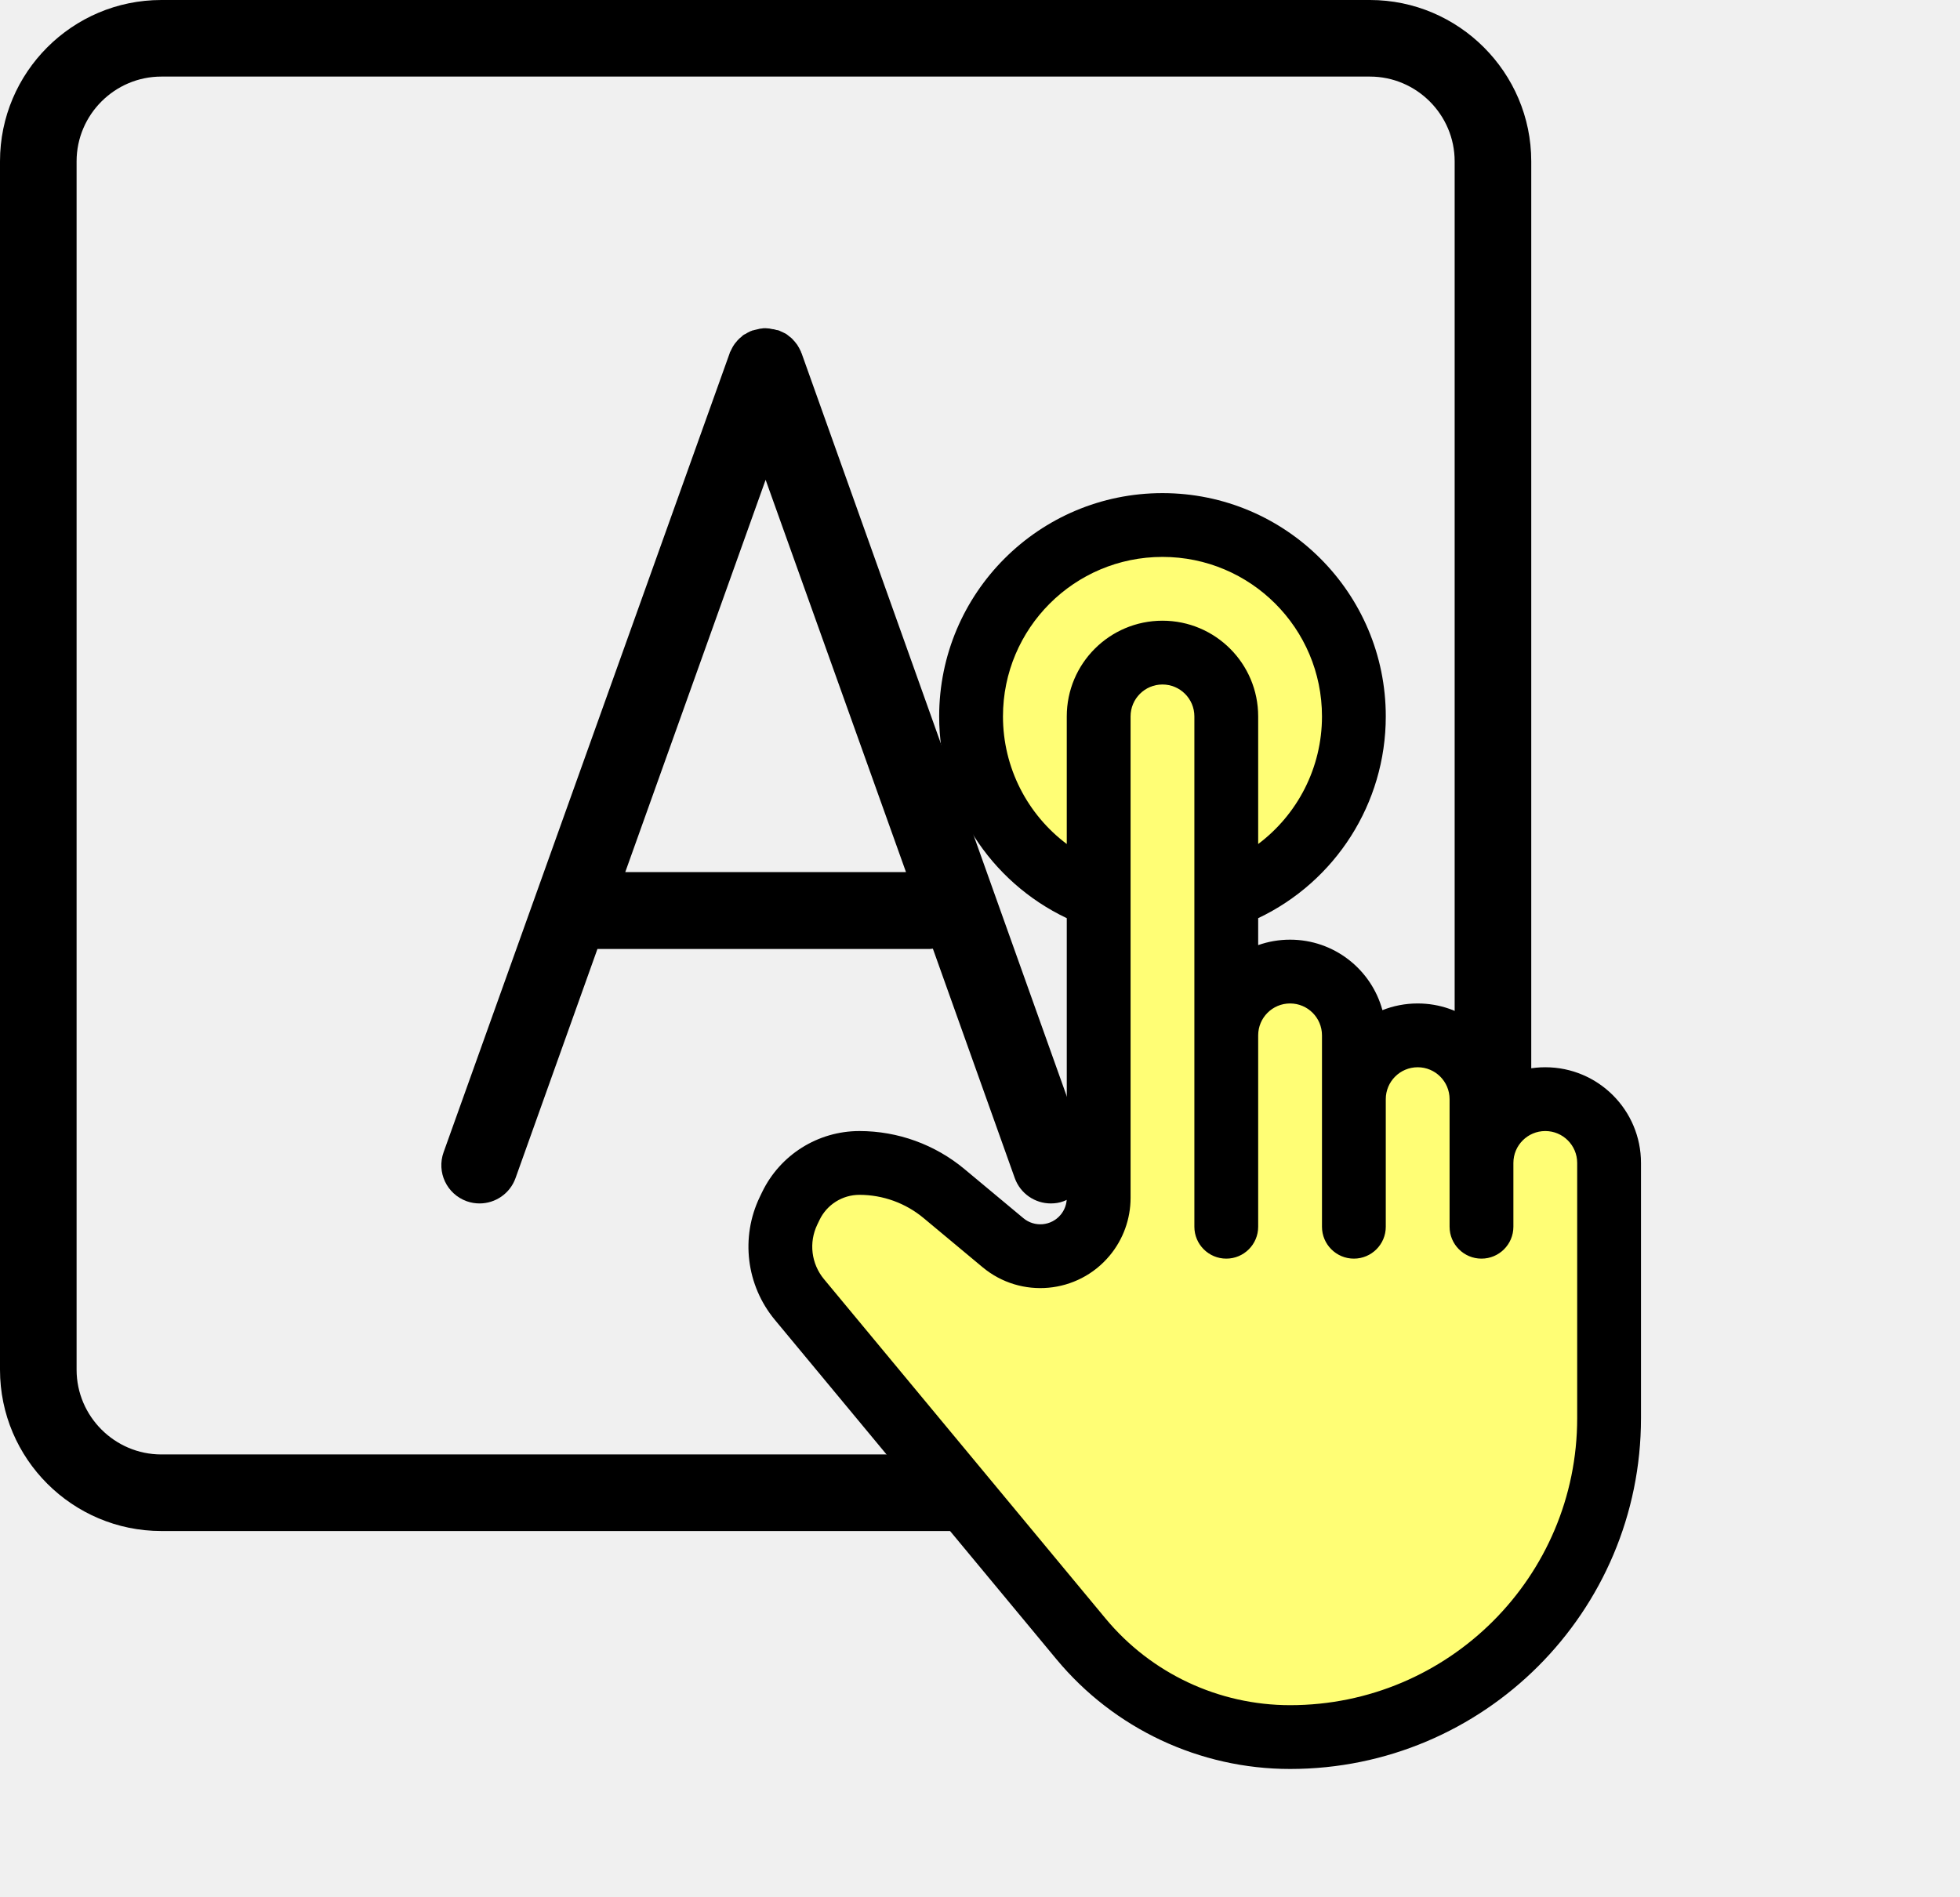
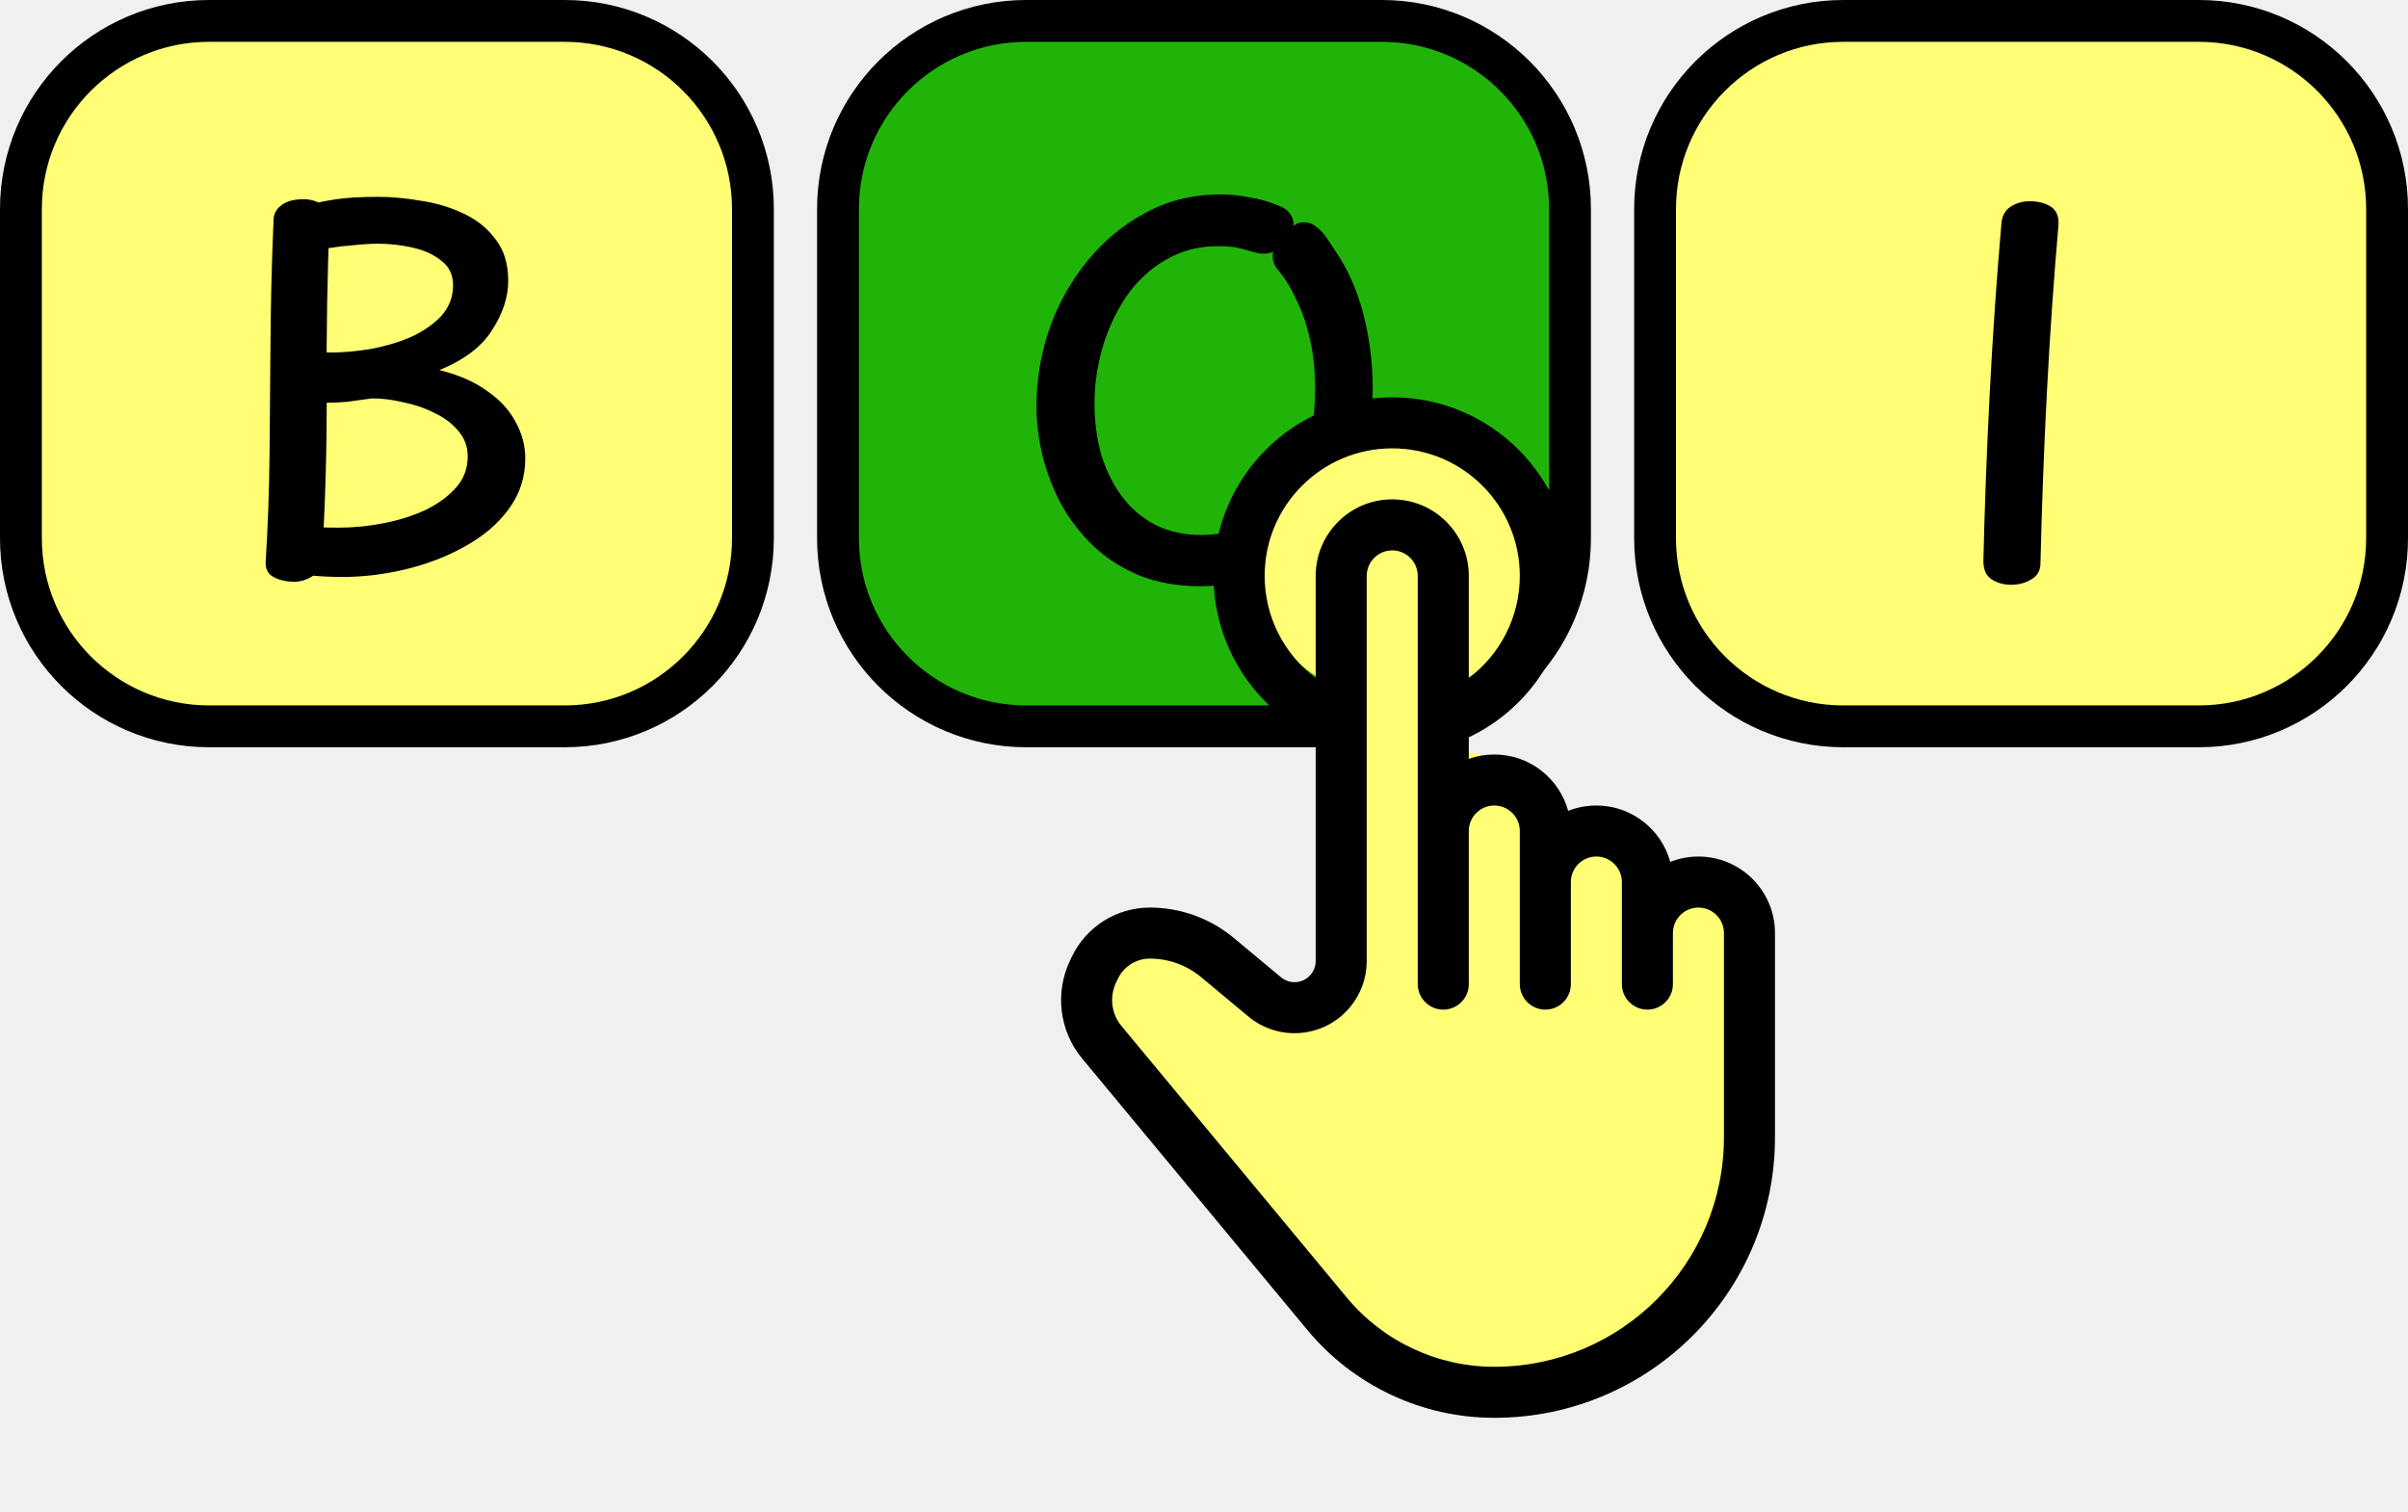
- <svg xmlns="http://www.w3.org/2000/svg" width="1024" height="991" viewBox="0 0 1024 991" fill="none">
-   <g clip-path="url(#clip0_359_1375)">
-     <path d="M715.721 -0H84.279C37.73 -0 0 37.892 0 84.279V715.72C0 762.27 37.893 799.999 84.279 799.999H715.721C762.27 799.999 800 762.107 800 715.72V84.279C800 37.892 762.107 -0 715.721 -0ZM759.984 715.72C759.984 740.057 740.057 759.983 715.721 759.983H84.279C59.943 759.983 40.016 740.057 40.016 715.72V84.279C40.016 59.942 59.943 40.016 84.279 40.016H715.721C740.057 40.016 759.984 59.942 759.984 84.279V715.72Z" fill="black" />
-     <path d="M418.783 184.565C418.62 184.238 418.456 184.075 418.456 183.748C418.13 183.095 417.803 182.441 417.476 181.788C417.15 181.298 416.823 180.645 416.496 180.155C416.17 179.665 415.68 179.175 415.353 178.685C414.863 178.195 414.536 177.705 414.046 177.215C413.556 176.725 413.23 176.398 412.74 176.071C412.25 175.581 411.596 175.255 411.106 174.765C410.616 174.438 410.127 174.111 409.637 173.948C408.983 173.621 408.33 173.295 407.513 172.968C407.187 172.805 407.023 172.641 406.697 172.641C406.37 172.478 406.207 172.478 405.88 172.478C405.063 172.315 404.41 171.988 403.593 171.988C403.103 171.825 402.45 171.825 401.96 171.661C401.307 171.661 400.653 171.498 399.837 171.498C399.183 171.498 398.53 171.498 397.877 171.661C397.223 171.661 396.733 171.825 396.08 171.988C395.263 172.151 394.61 172.315 393.957 172.478C393.63 172.641 393.467 172.641 393.14 172.641C392.813 172.805 392.65 172.968 392.323 172.968C391.67 173.295 391.017 173.621 390.363 173.948C389.873 174.275 389.383 174.601 388.893 174.765C388.24 175.091 387.75 175.581 387.26 176.071C386.77 176.398 386.28 176.888 385.953 177.215C385.463 177.705 384.973 178.195 384.647 178.685C384.157 179.175 383.83 179.665 383.503 180.155C383.177 180.645 382.85 181.135 382.523 181.788C382.197 182.441 381.87 183.095 381.543 183.748C381.38 184.075 381.217 184.238 381.217 184.565L231.768 602.041C228.011 612.494 233.401 623.928 243.855 627.684C246.141 628.501 248.428 628.828 250.551 628.828C258.718 628.828 266.394 623.764 269.334 615.598L312.127 495.875H485.749C486.239 495.875 486.729 495.712 487.382 495.712L530.175 615.598C533.115 623.764 540.792 628.828 548.959 628.828C551.245 628.828 553.532 628.501 555.655 627.684C566.109 623.928 571.498 612.494 567.742 602.041L418.783 184.565ZM326.664 455.696L400 250.714L473.336 455.696H326.664Z" fill="black" />
-   </g>
-   <path d="M421 616.5L464.5 605.5L544.5 657.5L571 624V368.5L613.5 341L639 368.5V491.5L678 500.5L710 540.5L761.5 550L779 575.5L832 584.5V809L779 876.5L701.5 908.5L600 892.5L408 669.5L421 616.5Z" fill="#FFFE75" />
-   <ellipse cx="605" cy="368" rx="93" ry="92" fill="#FFFE75" />
-   <path d="M590.667 541V625.915C590.667 636.945 586.799 647.626 579.738 656.1C563.067 676.105 533.335 678.808 513.33 662.137L482.536 636.475C473.121 628.63 461.255 624.333 449 624.333C440.121 624.333 432.027 629.42 428.177 637.421L426.987 639.894C422.482 649.255 423.847 660.383 430.48 668.378L577.595 845.716C601.392 874.402 636.728 891 674 891C756.843 891 824 823.843 824 741V607.667C824 598.462 816.538 591 807.333 591C798.128 591 790.667 598.462 790.667 607.667V641C790.667 650.205 783.205 657.667 774 657.667C764.795 657.667 757.333 650.205 757.333 641V574.333C757.333 565.129 749.871 557.667 740.667 557.667C731.462 557.667 724 565.129 724 574.333V641C724 650.205 716.538 657.667 707.333 657.667C698.128 657.667 690.667 650.205 690.667 641V541C690.667 531.795 683.205 524.333 674 524.333C664.795 524.333 657.333 531.795 657.333 541V641C657.333 650.205 649.871 657.667 640.667 657.667C631.462 657.667 624 650.205 624 641V374.333C624 365.129 616.538 357.667 607.333 357.667C598.128 357.667 590.667 365.129 590.667 374.333V541ZM557.333 541V479.77C517.092 460.676 490.667 419.948 490.667 374.333C490.667 309.9 542.9 257.667 607.333 257.667C671.766 257.667 724 309.9 724 374.333C724 419.952 697.571 460.679 657.333 479.77V493.845C662.546 492.003 668.156 491 674 491C697.058 491 716.47 506.608 722.248 527.835C727.948 525.575 734.162 524.333 740.667 524.333C763.724 524.333 783.137 539.941 788.915 561.168C794.615 558.908 800.829 557.667 807.333 557.667C834.947 557.667 857.333 580.052 857.333 607.667V741C857.333 842.252 775.252 924.333 674 924.333C626.81 924.333 582.071 903.318 551.941 866.999L404.825 689.661C389.87 671.634 386.794 646.545 396.951 625.439L398.141 622.967C407.545 603.425 427.313 591 449 591C469.052 591 488.47 598.03 503.875 610.868L534.67 636.53C540.532 641.415 549.245 640.623 554.131 634.76C556.2 632.277 557.333 629.147 557.333 625.915V541ZM657.333 441.024C677.881 425.604 690.667 401.153 690.667 374.333C690.667 328.31 653.357 291 607.333 291C561.309 291 524 328.31 524 374.333C524 401.152 536.784 425.603 557.333 441.023V374.333C557.333 346.719 579.719 324.333 607.333 324.333C634.947 324.333 657.333 346.719 657.333 374.333V441.024Z" fill="black" />
-   <defs>
-     <clipPath id="clip0_359_1375">
-       <rect width="800" height="800" fill="white" transform="translate(0 -0.000488281)" />
-     </clipPath>
-   </defs>
+ <svg xmlns="http://www.w3.org/2000/svg" width="1727" height="1084" viewBox="0 0 1727 1084" fill="none">
+   <rect x="15" y="15" width="525" height="506" rx="135" fill="#FFFE75" />
+   <rect x="15" y="15" width="525" height="506" rx="135" stroke="black" stroke-width="30" />
+   <path d="M196.135 159.75C195.901 154.617 197.535 150.65 201.035 147.85C204.535 144.817 209.435 143.183 215.735 142.95C219.001 142.717 222.151 143.067 225.185 144C228.218 144.933 230.785 146.45 232.885 148.55C235.218 150.65 236.385 153.217 236.385 156.25C234.751 196.85 234.051 237.8 234.285 279.1C234.518 320.167 233.351 361.233 230.785 402.3C230.551 406.733 228.568 410.233 224.835 412.8C221.101 415.367 216.901 416.883 212.235 417.35C205.701 417.35 200.335 416.183 196.135 413.85C192.168 411.75 190.301 408.133 190.535 403C192.168 377.333 193.101 350.967 193.335 323.9C193.568 296.6 193.801 269.067 194.035 241.3C194.268 213.533 194.968 186.35 196.135 159.75ZM222.385 179.7V146.8C227.051 145.4 233.235 144.117 240.935 142.95C248.635 141.783 258.785 141.2 271.385 141.2C280.951 141.2 291.101 142.133 301.835 144C312.801 145.633 322.951 148.667 332.285 153.1C341.851 157.533 349.551 163.717 355.385 171.65C361.451 179.35 364.485 189.267 364.485 201.4C364.485 213.067 360.635 224.85 352.935 236.75C345.468 248.65 332.868 258.217 315.135 265.45C329.135 268.95 340.568 273.967 349.435 280.5C358.535 286.8 365.301 294.15 369.735 302.55C374.401 310.95 376.735 319.7 376.735 328.8C376.735 342.333 372.768 354.467 364.835 365.2C357.135 375.7 346.751 384.567 333.685 391.8C320.851 399.033 306.735 404.517 291.335 408.25C275.935 411.983 260.651 413.85 245.485 413.85C237.785 413.85 230.318 413.5 223.085 412.8C215.851 412.1 210.251 411.517 206.285 411.05L210.135 376.05C215.501 376.983 220.985 377.683 226.585 378.15C232.418 378.383 237.785 378.5 242.685 378.5C253.418 378.5 264.151 377.45 274.885 375.35C285.851 373.25 295.885 370.1 304.985 365.9C314.085 361.467 321.435 356.1 327.035 349.8C332.635 343.5 335.435 336.033 335.435 327.4C335.435 320.4 333.218 314.333 328.785 309.2C324.351 303.833 318.635 299.517 311.635 296.25C304.868 292.75 297.401 290.183 289.235 288.55C281.301 286.683 273.835 285.75 266.835 285.75C260.068 286.683 254.118 287.5 248.985 288.2C243.851 288.667 238.951 288.9 234.285 288.9C224.951 288.9 217.718 287.617 212.585 285.05C207.685 282.483 205.235 277.117 205.235 268.95C205.235 266.383 205.468 263.817 205.935 261.25C206.401 258.45 207.335 256.117 208.735 254.25C210.135 252.15 212.001 251.217 214.335 251.45C218.301 251.683 222.035 252.033 225.535 252.5C229.268 252.733 233.235 252.85 237.435 252.85C246.068 252.85 255.401 252.033 265.435 250.4C275.701 248.533 285.268 245.733 294.135 242C303.001 238.033 310.351 233.017 316.185 226.95C322.018 220.65 324.935 213.183 324.935 204.55C324.935 197.083 322.135 191.25 316.535 187.05C311.168 182.617 304.285 179.467 295.885 177.6C287.718 175.733 279.435 174.8 271.035 174.8C266.135 174.8 260.418 175.15 253.885 175.85C247.585 176.317 241.518 177.017 235.685 177.95C229.851 178.65 225.418 179.233 222.385 179.7Z" fill="black" />
+   <rect x="601" y="15" width="525" height="506" rx="135" fill="#20B408" />
+   <rect x="601" y="15" width="525" height="506" rx="135" stroke="black" stroke-width="30" />
+   <path d="M916.938 147.5C920.438 148.667 923.121 150.533 924.988 153.1C926.855 155.433 927.788 158.117 927.788 161.15C927.788 163.017 927.088 165.233 925.688 167.8C924.521 170.367 922.771 172.817 920.438 175.15C918.105 177.483 915.538 179.35 912.738 180.75C909.938 181.917 906.788 182.267 903.288 181.8C900.021 181.1 896.055 180.05 891.388 178.65C886.955 177.25 881.005 176.55 873.538 176.55C859.771 176.55 847.288 179.817 836.088 186.35C825.121 192.65 815.788 201.283 808.088 212.25C800.621 223.217 794.905 235.35 790.938 248.65C786.971 261.95 784.988 275.6 784.988 289.6C784.988 302.667 786.621 314.917 789.888 326.35C793.388 337.783 798.405 347.817 804.938 356.45C811.471 365.083 819.521 371.85 829.088 376.75C838.655 381.417 849.505 383.75 861.638 383.75C876.805 383.75 890.571 379.783 902.938 371.85C915.305 363.683 925.105 351.783 932.338 336.15C939.571 320.517 943.188 301.383 943.188 278.75C943.188 265.917 942.021 254.367 939.688 244.1C937.355 233.6 934.321 224.5 930.588 216.8C927.088 209.1 923.705 203.033 920.438 198.6C918.338 195.8 916.471 193.35 914.838 191.25C913.438 188.917 912.738 186.35 912.738 183.55C912.738 181.45 913.438 179 914.838 176.2C916.238 173.4 918.105 170.717 920.438 168.15C922.771 165.583 925.221 163.483 927.788 161.85C930.355 160.217 932.571 159.4 934.438 159.4C938.171 159.4 941.321 160.45 943.888 162.55C946.688 164.65 949.138 167.217 951.238 170.25C953.338 173.283 955.205 176.083 956.838 178.65C966.405 192.417 973.405 208.05 977.838 225.55C982.271 242.817 984.488 260.433 984.488 278.4C984.488 297.533 981.571 315.733 975.738 333C970.138 350.033 961.971 365.2 951.238 378.5C940.505 391.567 927.555 401.833 912.388 409.3C897.221 416.767 880.071 420.5 860.938 420.5C844.605 420.5 830.021 417.933 817.188 412.8C804.355 407.433 793.271 400.317 783.938 391.45C774.605 382.35 766.905 372.317 760.838 361.35C755.005 350.15 750.571 338.483 747.538 326.35C744.738 314.217 743.338 302.55 743.338 291.35C743.338 272.683 746.371 254.367 752.438 236.4C758.738 218.433 767.721 202.217 779.388 187.75C791.288 173.05 805.288 161.383 821.388 152.75C837.488 143.883 855.571 139.45 875.638 139.45C881.938 139.45 888.705 140.15 895.938 141.55C903.405 142.717 910.405 144.7 916.938 147.5Z" fill="black" />
+   <rect x="1187" y="15" width="525" height="506" rx="135" fill="#FFFE75" />
+   <rect x="1187" y="15" width="525" height="506" rx="135" stroke="black" stroke-width="30" />
+   <path d="M1435.42 160.1C1435.89 154.733 1438.1 150.767 1442.07 148.2C1446.04 145.633 1450.59 144.35 1455.72 144.35C1461.79 144.35 1466.8 145.633 1470.77 148.2C1474.74 150.767 1476.6 154.967 1476.37 160.8C1472.87 200.933 1470.07 241.417 1467.97 282.25C1465.87 322.85 1464.35 363.333 1463.42 403.7C1463.42 409.3 1461.2 413.267 1456.77 415.6C1452.57 418.167 1447.79 419.45 1442.42 419.45C1437.05 419.45 1432.39 418.167 1428.42 415.6C1424.45 413.033 1422.47 408.6 1422.47 402.3C1423.4 362.633 1424.92 322.5 1427.02 281.9C1429.12 241.067 1431.92 200.467 1435.42 160.1Z" fill="black" />
+   <path d="M794.472 674.812L842.896 662.562L931.953 720.472L961.453 683.165V398.626L1008.76 368L1037.15 398.626V535.605L1080.57 545.628L1116.19 590.174L1173.52 600.754L1193 629.152L1252 639.175V889.191L1193 964.363L1106.73 1000L993.736 982.182L780 733.836L794.472 674.812Z" fill="#FFFE75" />
+   <ellipse cx="999.5" cy="398.5" rx="103.5" ry="102.5" fill="#FFFE75" />
+   <path d="M980.203 596.1V689.336C980.203 701.448 975.957 713.176 968.204 722.48C949.9 744.445 917.254 747.413 895.289 729.108L861.477 700.932C851.14 692.317 838.111 687.6 824.655 687.6C814.906 687.6 806.02 693.186 801.792 701.97L800.486 704.685C795.539 714.964 797.038 727.182 804.32 735.961L965.851 930.678C991.98 962.175 1030.78 980.4 1071.7 980.4C1162.66 980.4 1236.4 906.661 1236.4 815.7V669.3C1236.4 659.193 1228.21 651 1218.1 651C1207.99 651 1199.8 659.193 1199.8 669.3V705.9C1199.8 716.007 1191.61 724.2 1181.5 724.2C1171.39 724.2 1163.2 716.007 1163.2 705.9V632.7C1163.2 622.593 1155.01 614.4 1144.9 614.4C1134.79 614.4 1126.6 622.593 1126.6 632.7V705.9C1126.6 716.007 1118.41 724.2 1108.3 724.2C1098.2 724.2 1090 716.007 1090 705.9V596.1C1090 585.993 1081.81 577.8 1071.7 577.8C1061.6 577.8 1053.4 585.993 1053.4 596.1V705.9C1053.4 716.007 1045.21 724.2 1035.1 724.2C1025 724.2 1016.8 716.007 1016.8 705.9V413.1C1016.8 402.993 1008.61 394.8 998.503 394.8C988.397 394.8 980.203 402.993 980.203 413.1V596.1ZM943.604 596.1V528.869C899.419 507.905 870.405 463.185 870.405 413.1C870.405 342.352 927.756 285 998.503 285C1069.25 285 1126.6 342.352 1126.6 413.1C1126.6 463.189 1097.58 507.907 1053.4 528.869V544.324C1059.13 542.301 1065.29 541.2 1071.7 541.2C1097.02 541.2 1118.33 558.337 1124.68 581.645C1130.94 579.164 1137.76 577.8 1144.9 577.8C1170.22 577.8 1191.53 594.937 1197.88 618.245C1204.14 615.764 1210.96 614.4 1218.1 614.4C1248.42 614.4 1273 638.98 1273 669.3V815.7C1273 926.875 1182.88 1017 1071.7 1017C1019.89 1017 970.765 993.925 937.683 954.046L776.152 759.33C759.732 739.536 756.354 711.988 767.506 688.815L768.813 686.099C779.138 664.643 800.844 651 824.655 651C846.673 651 867.993 658.719 884.908 672.815L918.72 700.992C925.156 706.356 934.723 705.486 940.087 699.049C942.36 696.322 943.604 692.885 943.604 689.336V596.1ZM1053.4 486.326C1075.96 469.396 1090 442.548 1090 413.1C1090 362.566 1049.04 321.6 998.503 321.6C947.97 321.6 907.004 362.566 907.004 413.1C907.004 442.547 921.041 469.394 943.604 486.326V413.1C943.604 382.78 968.183 358.2 998.503 358.2C1028.82 358.2 1053.4 382.78 1053.4 413.1V486.326Z" fill="black" />
</svg>
